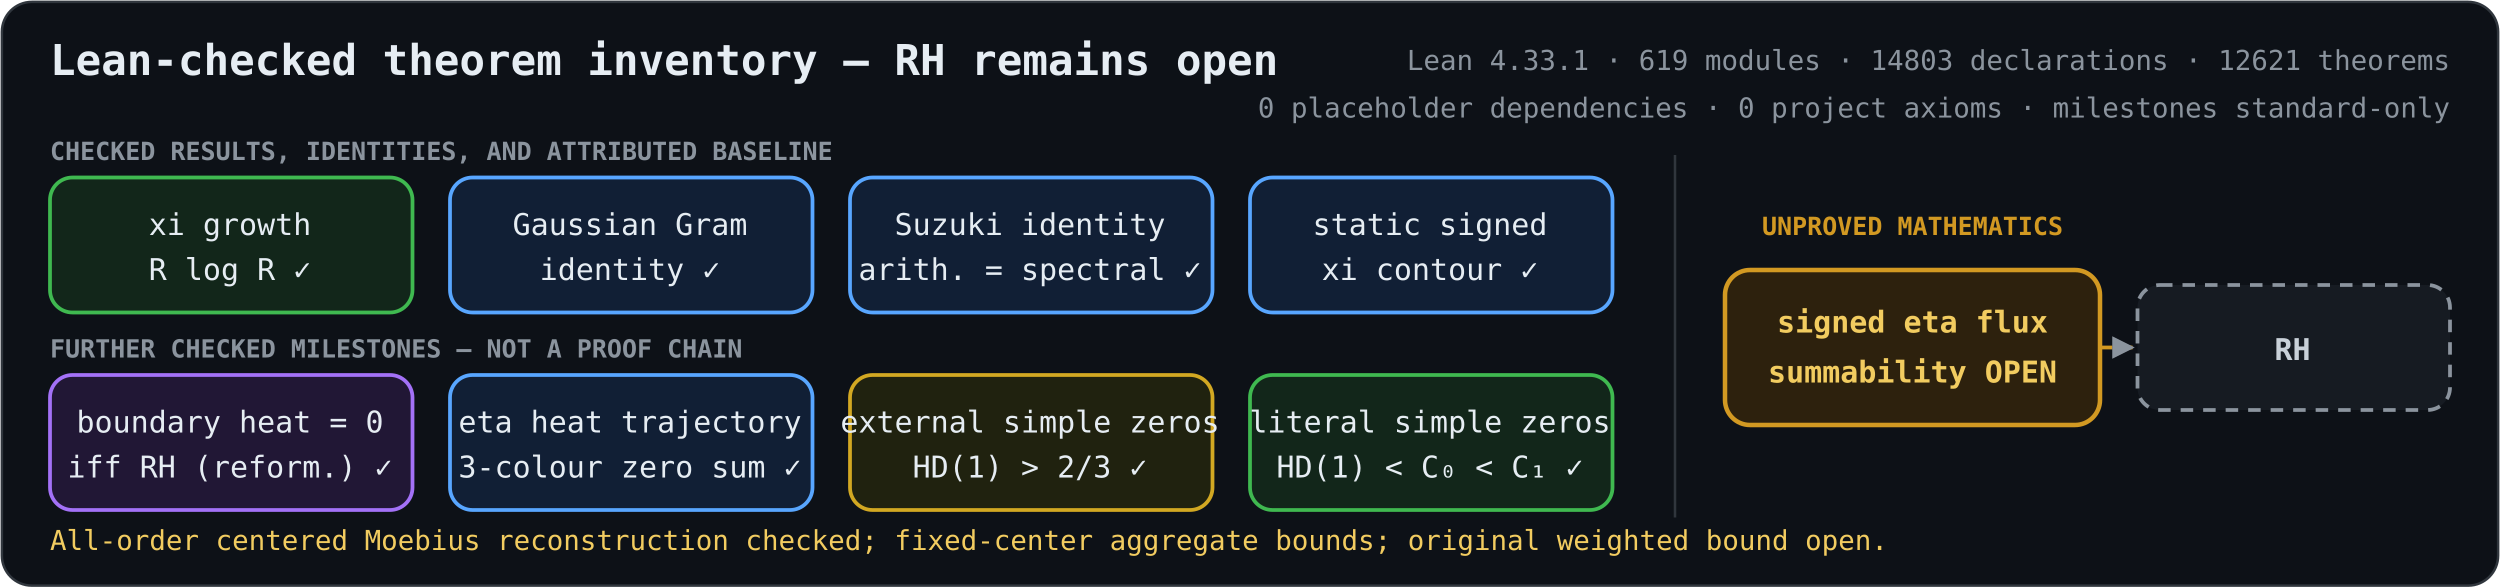
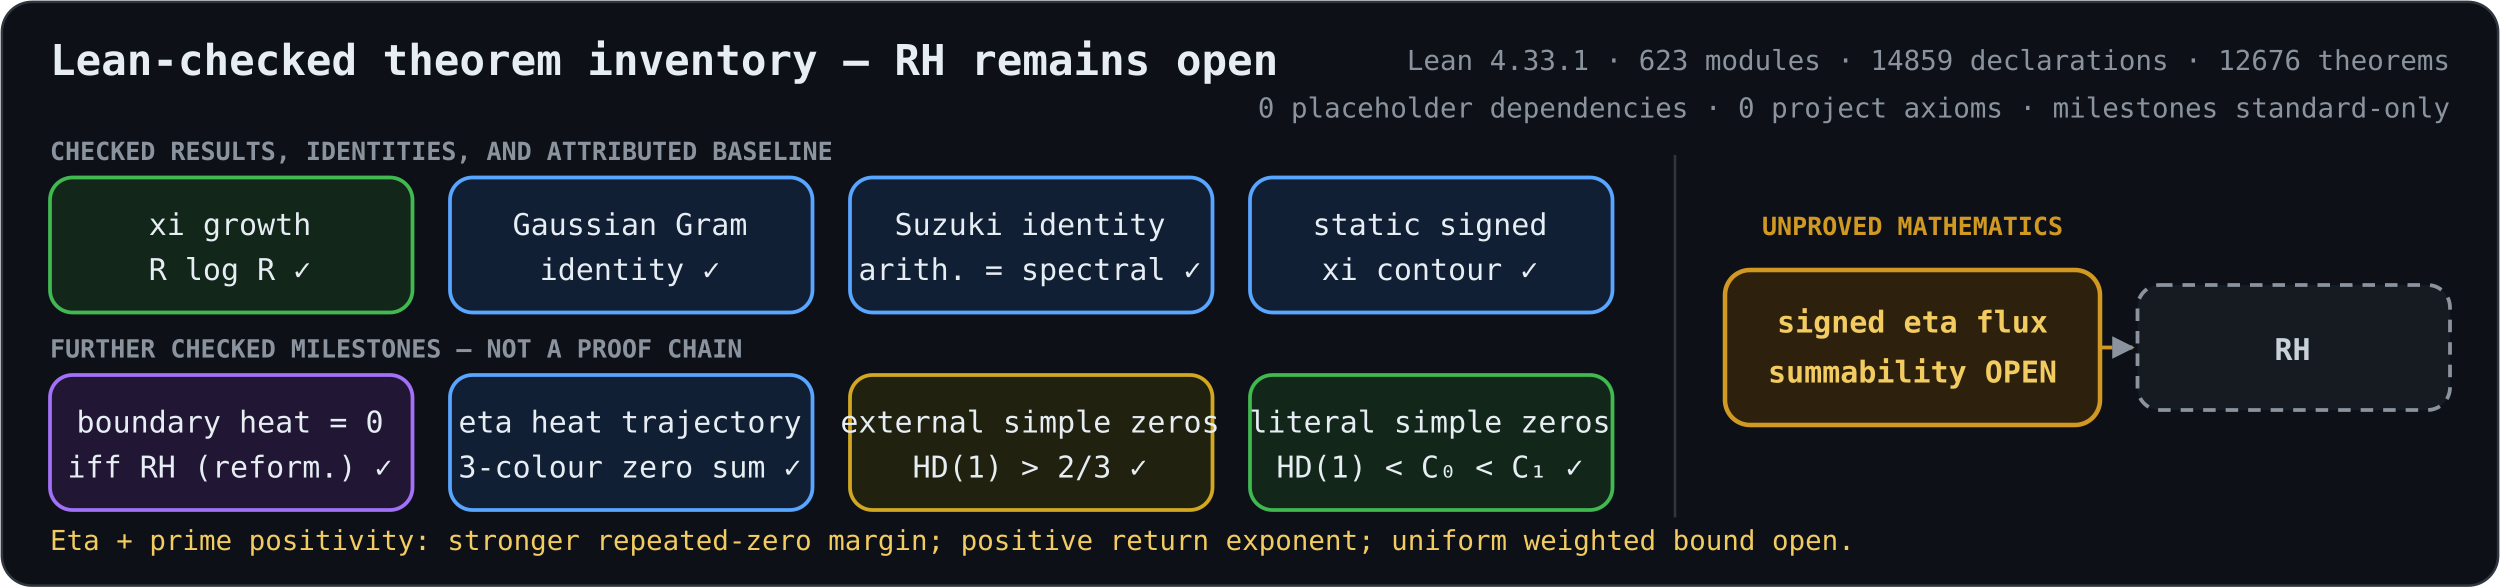
<svg xmlns="http://www.w3.org/2000/svg" role="img" aria-labelledby="title description" viewBox="0 0 1000 235">
  <defs>
    <marker id="arrow" viewBox="0 0 10 10" refX="9" refY="5" markerWidth="6" markerHeight="6" orient="auto-start-reverse">
      <path d="M 0 0 L 10 5 L 0 10 z" fill="#8b949e" />
    </marker>
    <style>
      .bg { fill: #0d1117; stroke: #30363d; }
      text { fill: #e6edf3; font-family: ui-monospace, SFMono-Regular, Menlo, Consolas, monospace; font-size: 12px; text-anchor: middle; }
      .heading { font-size: 17px; font-weight: 700; text-anchor: start; }
      .metrics { fill: #8b949e; font-size: 11px; text-anchor: end; }
      .proved rect { fill: #12261a; stroke: #3fb950; stroke-width: 1.5; }
      .proved.equivalence rect { fill: #211735; stroke: #a371f7; }
      .proved.bridge rect { fill: #111f35; stroke: #58a6ff; }
      .proved.external rect { fill: #20220f; stroke: #d2a822; }
      .open rect { fill: #2d210d; stroke: #d29922; stroke-width: 1.8; }
      .goal rect { fill: #161b22; stroke: #8b949e; stroke-width: 1.5; stroke-dasharray: 5 4; }
      .open text { fill: #f2cc60; font-weight: 700; }
      .goal text { fill: #c9d1d9; font-weight: 700; }
      .open-edge { fill: none; stroke: #d29922; stroke-width: 1.5; stroke-dasharray: 5 4; marker-end: url(#arrow); }
      .section { fill: #8b949e; font-size: 10px; font-weight: 700; text-anchor: start; }
      .gap-label { fill: #d29922; font-size: 10px; font-weight: 700; }
      .frontier { fill: #f2cc60; font-size: 11px; text-anchor: start; }
    </style>
  </defs>
  <rect class="bg" x="0.75" y="0.75" width="998.5" height="233.5" rx="12" />
  <text class="heading" x="20" y="30">Lean-checked theorem inventory — RH remains open</text>
-   <text class="metrics" x="980" y="28">Lean 4.33.1 · 619 modules · 14803 declarations · 12621 theorems</text>
+   <text class="metrics" x="980" y="28">Lean 4.33.1 · 623 modules · 14859 declarations · 12676 theorems</text>
  <text class="metrics" x="980" y="47">0 placeholder dependencies · 0 project axioms · milestones standard-only</text>
  <text class="section" x="20" y="64">CHECKED RESULTS, IDENTITIES, AND ATTRIBUTED BASELINE</text>
  <text class="section" x="20" y="143">FURTHER CHECKED MILESTONES — NOT A PROOF CHAIN</text>
  <line x1="670" y1="62" x2="670" y2="207" stroke="#30363d" />
  <text class="gap-label" x="765" y="94">UNPROVED MATHEMATICS</text>
  <path class="open-edge" d="M840 139 H853" />
  <g class="proved unconditional">
    <rect x="20" y="71" width="145" height="54" rx="9" />
    <text x="92" y="94">xi growth</text>
    <text x="92" y="112">R log R  ✓</text>
  </g>
  <g class="proved bridge">
    <rect x="180" y="71" width="145" height="54" rx="9" />
    <text x="252" y="94">Gaussian Gram</text>
    <text x="252" y="112">identity  ✓</text>
  </g>
  <g class="proved bridge">
    <rect x="340" y="71" width="145" height="54" rx="9" />
    <text x="412" y="94">Suzuki identity</text>
    <text x="412" y="112">arith. = spectral  ✓</text>
  </g>
  <g class="proved bridge">
    <rect x="500" y="71" width="145" height="54" rx="9" />
    <text x="572" y="94">static signed</text>
    <text x="572" y="112">xi contour  ✓</text>
  </g>
  <g class="proved equivalence">
    <rect x="20" y="150" width="145" height="54" rx="9" />
    <text x="92" y="173">boundary heat = 0</text>
    <text x="92" y="191">iff RH (reform.)  ✓</text>
  </g>
  <g class="proved bridge">
    <rect x="180" y="150" width="145" height="54" rx="9" />
    <text x="252" y="173">eta heat trajectory</text>
    <text x="252" y="191">3-colour zero sum  ✓</text>
  </g>
  <g class="proved external">
    <rect x="340" y="150" width="145" height="54" rx="9" />
    <text x="412" y="173">external simple zeros</text>
    <text x="412" y="191">HD(1) &gt; 2/3  ✓</text>
  </g>
  <g class="proved unconditional">
    <rect x="500" y="150" width="145" height="54" rx="9" />
    <text x="572" y="173">literal simple zeros</text>
    <text x="572" y="191">HD(1) &lt; C₀ &lt; C₁  ✓</text>
  </g>
  <g class="open">
    <rect x="690" y="108" width="150" height="62" rx="10" />
    <text x="765" y="133">signed eta flux</text>
    <text x="765" y="153">summability OPEN</text>
  </g>
  <g class="goal">
    <rect x="855" y="114" width="125" height="50" rx="9" />
    <text x="917" y="144">RH</text>
  </g>
-   <text class="frontier" x="20" y="220">All-order centered Moebius reconstruction checked; fixed-center aggregate bounds; original weighted bound open.</text>
+   <text class="frontier" x="20" y="220">Eta + prime positivity: stronger repeated-zero margin; positive return exponent; uniform weighted bound open.</text>
</svg>
